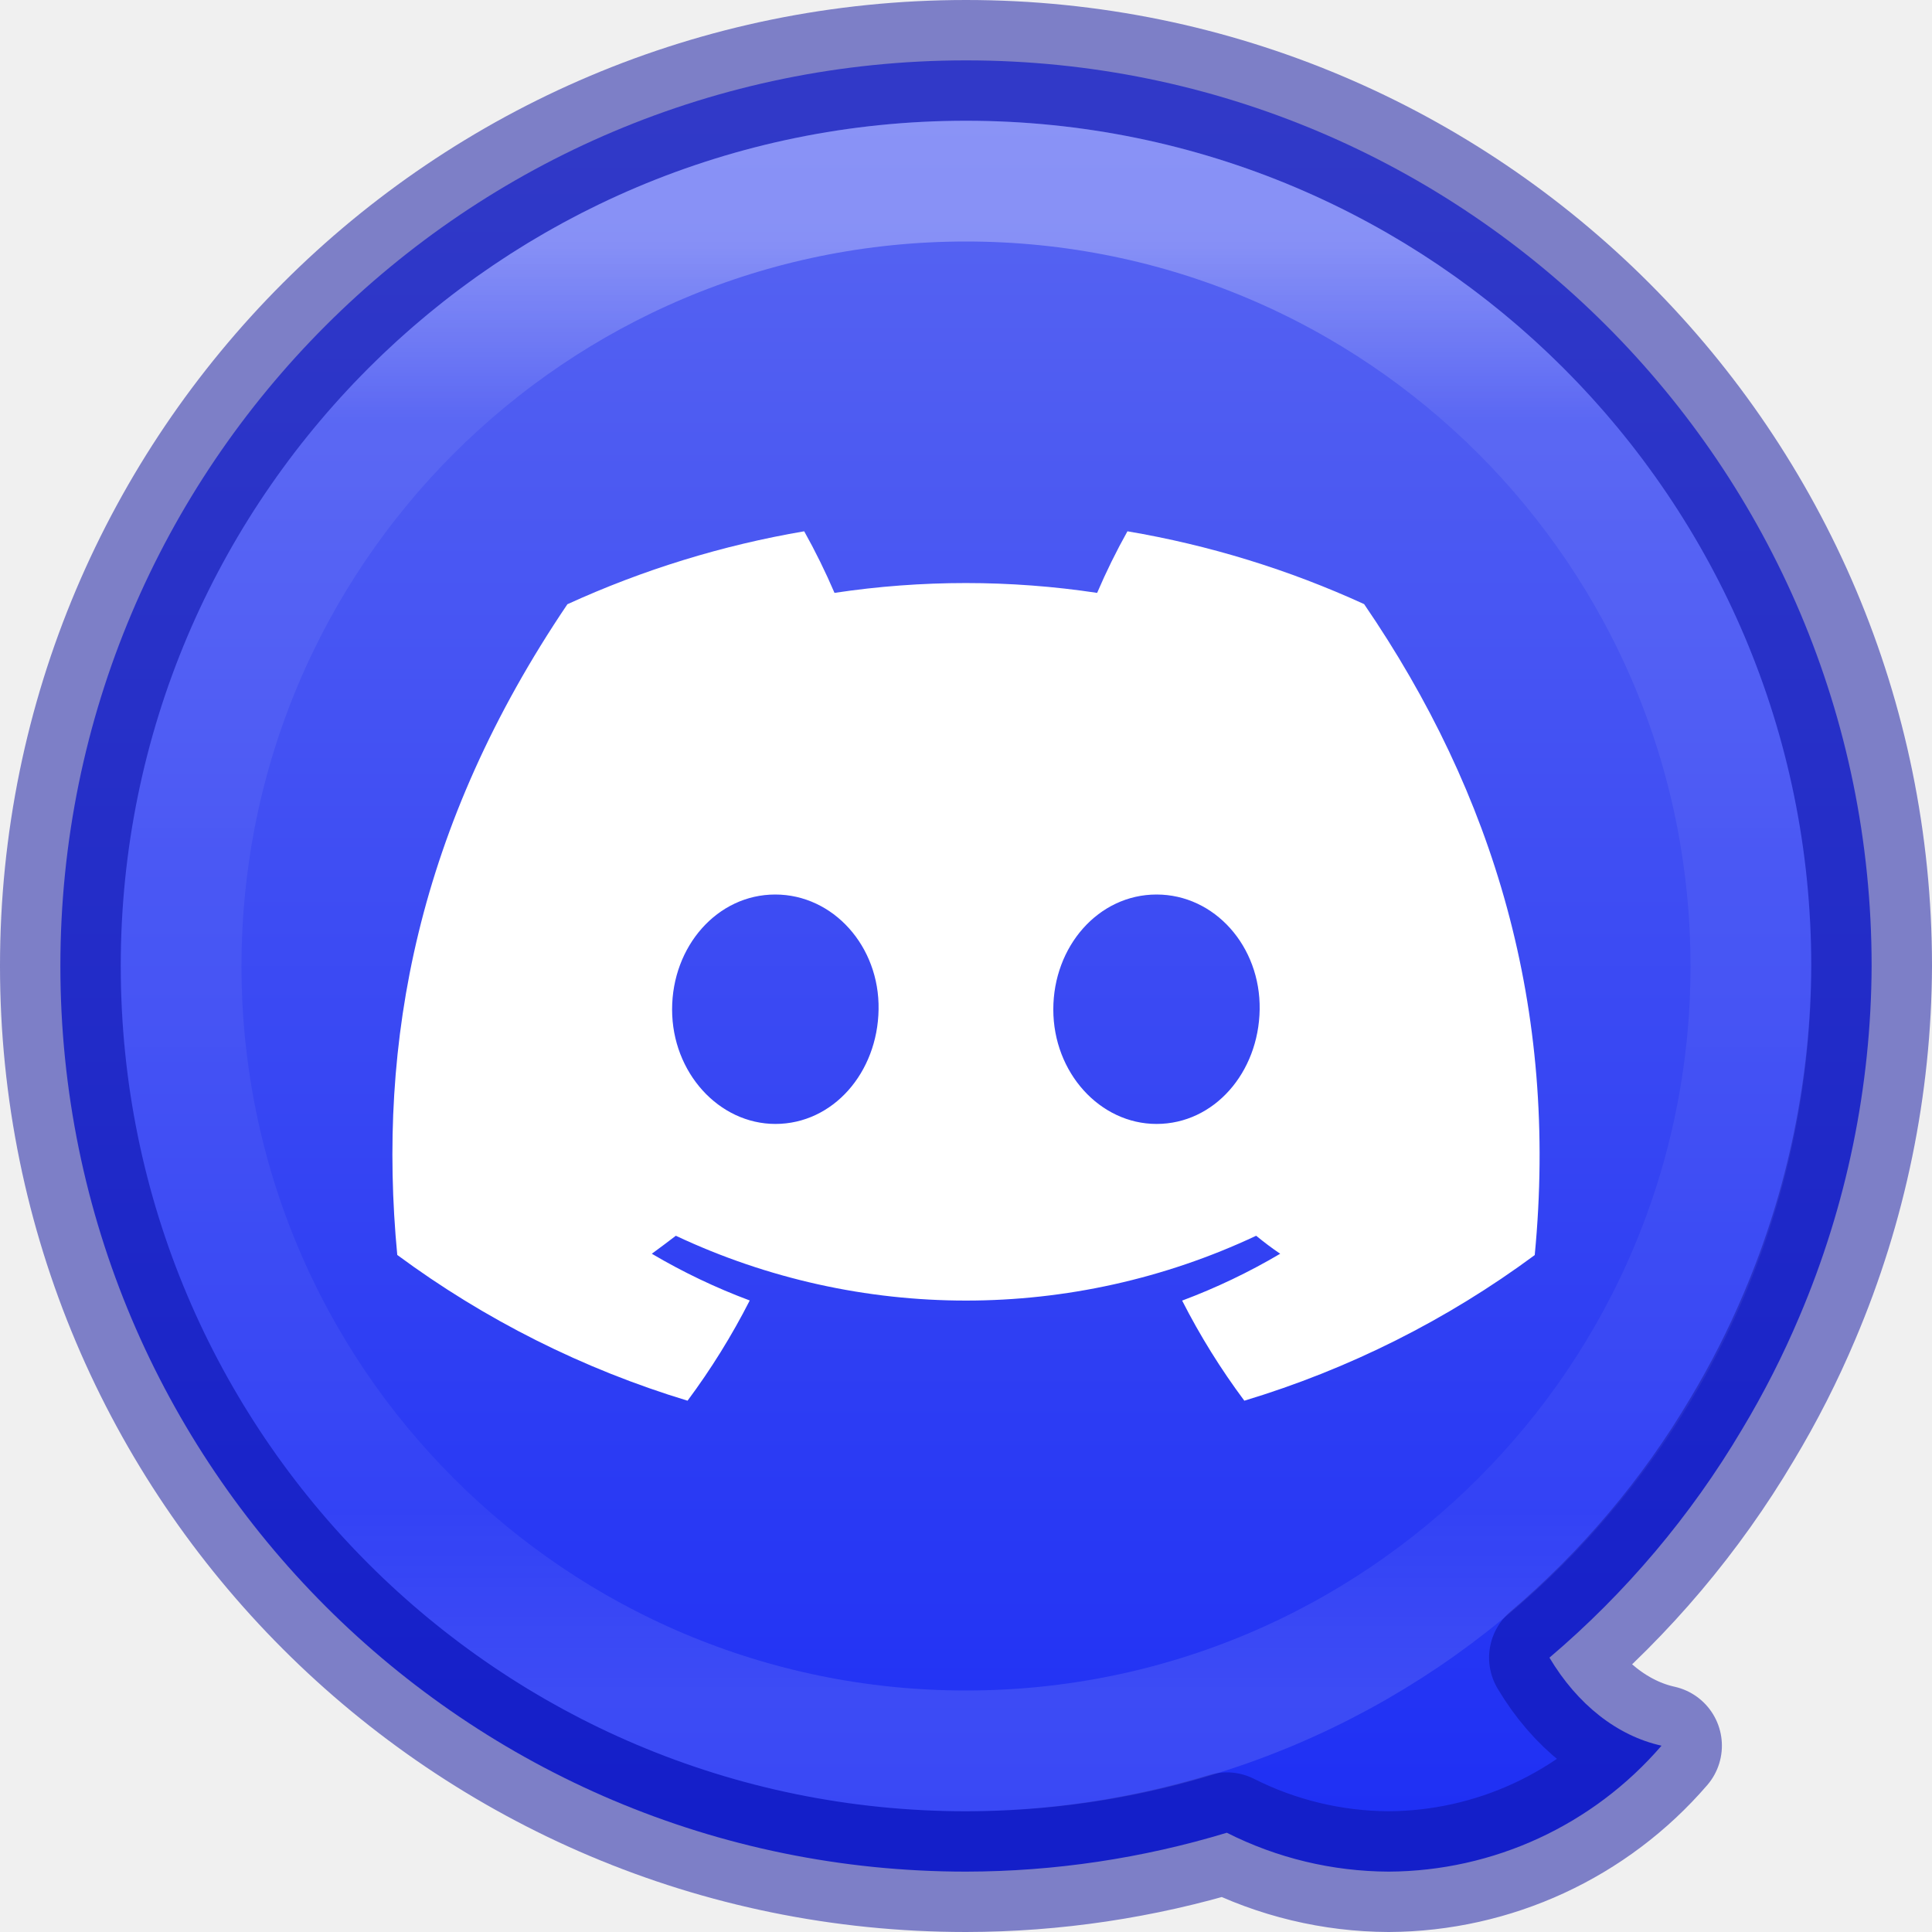
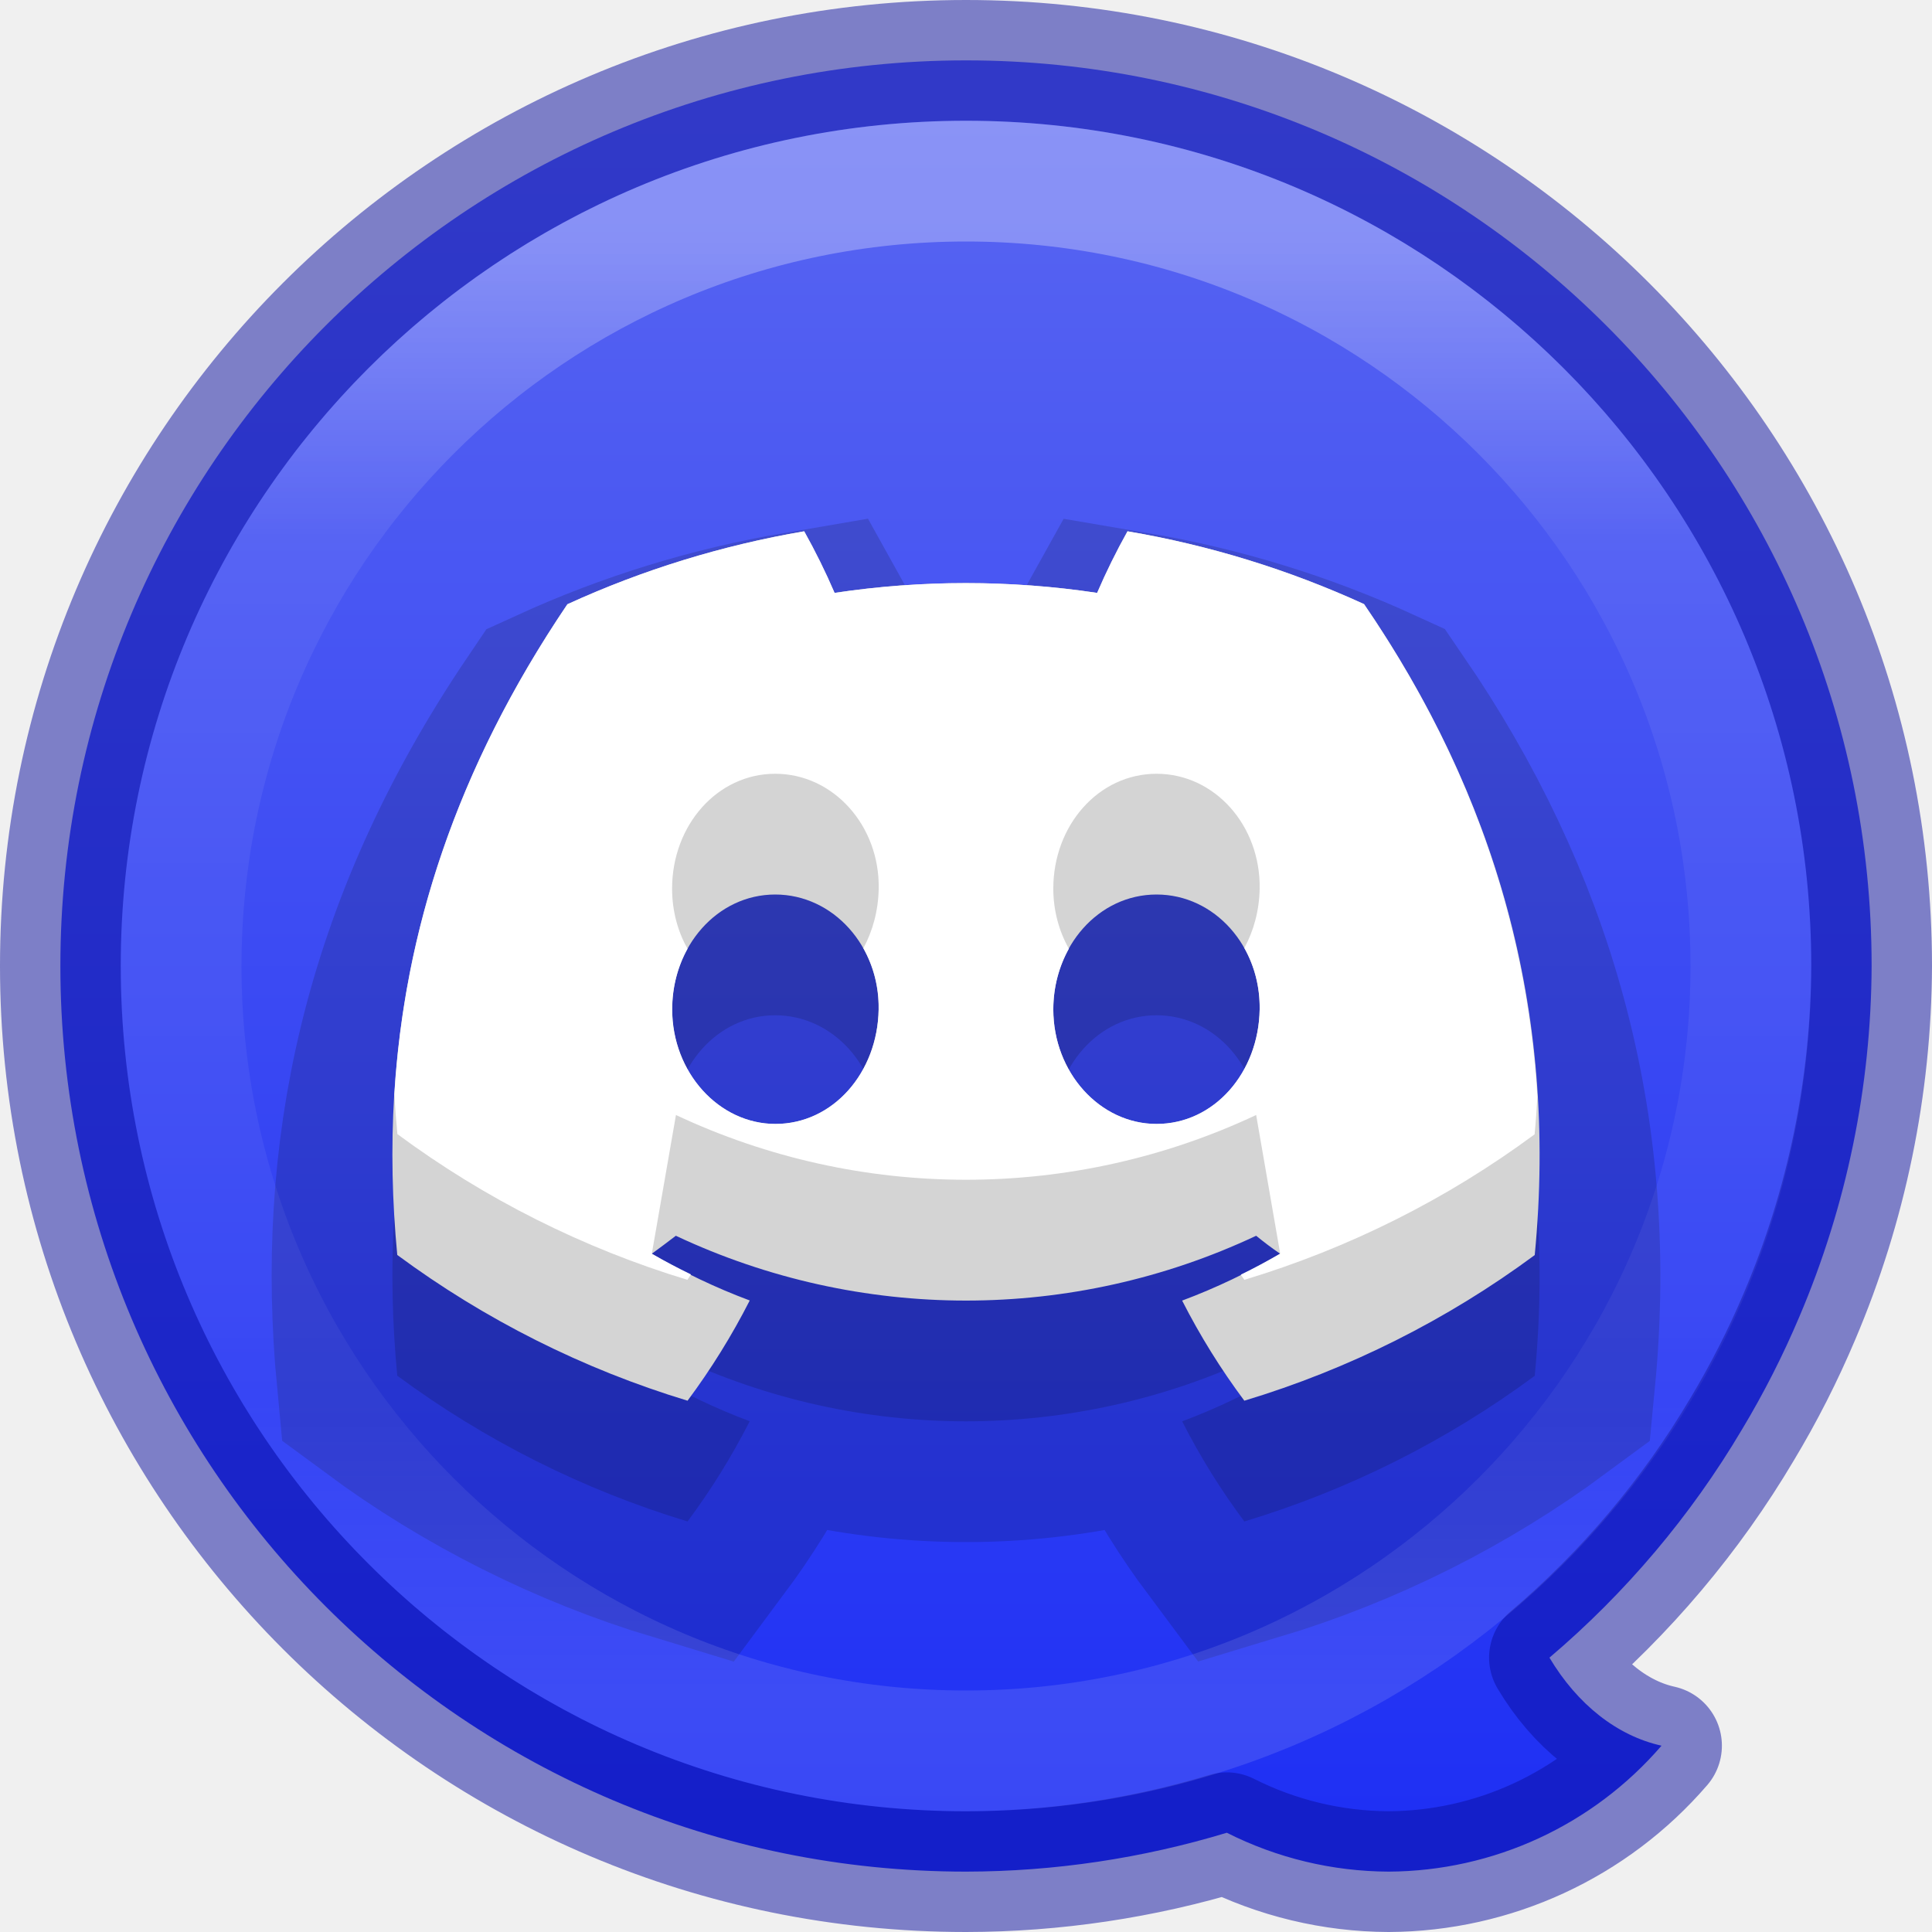
<svg xmlns="http://www.w3.org/2000/svg" xmlns:xlink="http://www.w3.org/1999/xlink" version="1.1" width="16" height="16" id="svg4372" xml:space="preserve">
  <defs id="defs4374">
    <linearGradient id="linearGradient10">
      <stop offset="0" style="stop-color:#ffffff;stop-opacity:1" id="stop7" />
-       <stop offset="0.125" style="stop-color:#ffffff;stop-opacity:0.235" id="stop8" />
-       <stop offset="0.875" style="stop-color:#ffffff;stop-opacity:0.157" id="stop9" />
+       <stop offset="0.208" style="stop-color:#ffffff;stop-opacity:0.235" id="stop8" />
+       <stop offset="0.8" style="stop-color:#ffffff;stop-opacity:0.157" id="stop9" />
      <stop offset="1" style="stop-color:#ffffff;stop-opacity:0.392" id="stop10" />
    </linearGradient>
    <style id="style1">.g{fill:#000;}.g,.h,.i{stroke-width:0px;}.h{fill:url(#e);}.i{fill:#fff;}</style>
    <style id="style1-7">.g{fill:#000;}.g,.h,.i{stroke-width:0px;}.h{fill:url(#e);}.i{fill:#fff;}</style>
    <style id="style1-5">.g{fill:#000;}.g,.h,.i{stroke-width:0px;}.h{fill:url(#e);}.i{fill:#fff;}</style>
    <style id="style1-53">.g{fill:#000;}.g,.h,.i{stroke-width:0px;}.h{fill:url(#e);}.i{fill:#fff;}</style>
    <style id="style1-6">.cls-1{fill:#fff;}</style>
    <style id="style1-67">.cls-1{fill:#fff;}</style>
    <linearGradient id="linearGradient2">
      <stop style="stop-color:#5865f2;stop-opacity:1;" offset="0" id="stop3-3" />
      <stop style="stop-color:#1f30f4;stop-opacity:1;" offset="1" id="stop4-5" />
    </linearGradient>
    <style id="style1-675">.g{fill:#000;}.g,.h,.i{stroke-width:0px;}.h{fill:url(#e);}.i{fill:#fff;}</style>
    <style id="style1-6-3">.cls-1{fill:#fff;}</style>
    <linearGradient xlink:href="#linearGradient10" id="linearGradient7" x1="8" y1="2" x2="8" y2="14" gradientUnits="userSpaceOnUse" />
    <linearGradient xlink:href="#linearGradient2" id="linearGradient12" x1="8" y1="1" x2="8" y2="15" gradientUnits="userSpaceOnUse" />
  </defs>
  <path d="M 8,0.5 C 3.858,0.5 0.5,3.858 0.5,8 0.5,12.142 3.858,15.5 8,15.5 8.732,15.499 9.46,15.39 10.16,15.178 10.576,15.388 11.034,15.498 11.5,15.5 c 0.869,-0.004 1.693,-0.385 2.26,-1.043 -0.366,-0.081 -0.697,-0.341 -0.928,-0.729 0.632,-0.537 1.171,-1.175 1.594,-1.889 0.181,-0.301 0.34,-0.614 0.477,-0.938 C 15.293,9.984 15.496,8.998 15.5,8 15.5,3.858 12.142,0.5 8,0.5 Z" style="opacity:1;fill:url(#linearGradient12);stroke:#0a0f9f;stroke-linejoin:round;stroke-opacity:0.5" id="path4" />
-   <path class="cls-1" d="m 11.297,5.003 a 7.857,7.857 0 0 0 -1.96,-0.603 5.384,5.384 0 0 0 -0.251,0.51 7.299,7.299 0 0 0 -2.175,0 A 5.408,5.408 0 0 0 6.66,4.4 7.912,7.912 0 0 0 4.699,5.004 C 3.458,6.84 3.122,8.629 3.29,10.393 v 0 a 7.9,7.9 0 0 0 2.404,1.207 5.806,5.806 0 0 0 0.515,-0.83 5.112,5.112 0 0 1 -0.811,-0.387 c 0.068,-0.049 0.134,-0.1 0.199,-0.149 a 5.647,5.647 0 0 0 4.806,0 c 0.065,0.053 0.132,0.104 0.199,0.149 a 5.132,5.132 0 0 1 -0.812,0.388 5.753,5.753 0 0 0 0.515,0.829 7.864,7.864 0 0 0 2.405,-1.206 v 0 C 12.907,8.348 12.373,6.575 11.297,5.003 Z M 6.422,9.308 c -0.468,0 -0.856,-0.425 -0.856,-0.948 0,-0.523 0.374,-0.952 0.854,-0.952 0.48,0 0.865,0.429 0.856,0.952 -0.008,0.523 -0.377,0.948 -0.855,0.948 z m 3.156,0 c -0.469,0 -0.855,-0.425 -0.855,-0.948 0,-0.523 0.374,-0.952 0.855,-0.952 0.481,0 0.862,0.429 0.854,0.952 -0.008,0.523 -0.377,0.948 -0.854,0.948 z" id="path1-5-2" style="fill:#ffffff;stroke-width:0.075" />
+   <path class="cls-1" d="m 11.297,6.003 a 7.857,7.857 0 0 0 -1.96,-0.603 5.384,5.384 0 0 0 -0.251,0.51 7.299,7.299 0 0 0 -2.175,0 A 5.408,5.408 0 0 0 6.66,5.4 7.912,7.912 0 0 0 4.699,6.004 C 3.458,7.84 3.122,9.629 3.29,11.393 v 0 a 7.9,7.9 0 0 0 2.404,1.207 5.806,5.806 0 0 0 0.515,-0.83 5.112,5.112 0 0 1 -0.811,-0.387 c 0.068,-0.049 0.134,-0.1 0.199,-0.149 a 5.647,5.647 0 0 0 4.806,0 c 0.065,0.053 0.132,0.104 0.199,0.149 a 5.132,5.132 0 0 1 -0.812,0.388 5.753,5.753 0 0 0 0.515,0.829 7.864,7.864 0 0 0 2.405,-1.206 v 0 C 12.907,9.348 12.373,7.575 11.297,6.003 Z M 6.422,10.308 c -0.468,0 -0.856,-0.425 -0.856,-0.948 0,-0.523 0.374,-0.952 0.854,-0.952 0.48,0 0.865,0.429 0.856,0.952 -0.008,0.523 -0.377,0.948 -0.855,0.948 z m 3.156,0 c -0.469,0 -0.855,-0.425 -0.855,-0.948 0,-0.523 0.374,-0.952 0.855,-0.952 0.481,0 0.862,0.429 0.854,0.952 -0.008,0.523 -0.377,0.948 -0.854,0.948 z" id="path3" style="fill:#000000;stroke-width:2;stroke:#000000;stroke-opacity:1;stroke-dasharray:none;opacity:0.15" />
+   <path class="cls-1" d="m 11.297,6.003 a 7.857,7.857 0 0 0 -1.96,-0.603 5.384,5.384 0 0 0 -0.251,0.51 7.299,7.299 0 0 0 -2.175,0 A 5.408,5.408 0 0 0 6.66,5.4 7.912,7.912 0 0 0 4.699,6.004 C 3.458,7.84 3.122,9.629 3.29,11.393 v 0 a 7.9,7.9 0 0 0 2.404,1.207 5.806,5.806 0 0 0 0.515,-0.83 5.112,5.112 0 0 1 -0.811,-0.387 c 0.068,-0.049 0.134,-0.1 0.199,-0.149 a 5.647,5.647 0 0 0 4.806,0 c 0.065,0.053 0.132,0.104 0.199,0.149 a 5.132,5.132 0 0 1 -0.812,0.388 5.753,5.753 0 0 0 0.515,0.829 7.864,7.864 0 0 0 2.405,-1.206 v 0 C 12.907,9.348 12.373,7.575 11.297,6.003 Z M 6.422,10.308 c -0.468,0 -0.856,-0.425 -0.856,-0.948 0,-0.523 0.374,-0.952 0.854,-0.952 0.48,0 0.865,0.429 0.856,0.952 -0.008,0.523 -0.377,0.948 -0.855,0.948 z m 3.156,0 c -0.469,0 -0.855,-0.425 -0.855,-0.948 0,-0.523 0.374,-0.952 0.855,-0.952 0.481,0 0.862,0.429 0.854,0.952 -0.008,0.523 -0.377,0.948 -0.854,0.948 z" id="path2" style="fill:#000000;stroke-width:0.075;opacity:0.15" />
+   <path class="cls-1" d="m 11.297,5.003 a 7.857,7.857 0 0 0 -1.96,-0.603 5.384,5.384 0 0 0 -0.251,0.51 7.299,7.299 0 0 0 -2.175,0 A 5.408,5.408 0 0 0 6.66,4.4 7.912,7.912 0 0 0 4.699,5.004 C 3.458,6.84 3.122,8.629 3.29,10.393 v 0 a 7.9,7.9 0 0 0 2.404,1.207 5.806,5.806 0 0 0 0.515,-0.83 5.112,5.112 0 0 1 -0.811,-0.387 c 0.068,-0.049 0.134,-0.1 0.199,-0.149 a 5.647,5.647 0 0 0 4.806,0 c 0.065,0.053 0.132,0.104 0.199,0.149 a 5.132,5.132 0 0 1 -0.812,0.388 5.753,5.753 0 0 0 0.515,0.829 7.864,7.864 0 0 0 2.405,-1.206 v 0 C 12.907,8.348 12.373,6.575 11.297,5.003 Z M 6.422,9.308 c -0.468,0 -0.856,-0.425 -0.856,-0.948 0,-0.523 0.374,-0.952 0.854,-0.952 0.48,0 0.865,0.429 0.856,0.952 -0.008,0.523 -0.377,0.948 -0.855,0.948 z m 3.156,0 c -0.469,0 -0.855,-0.425 -0.855,-0.948 0,-0.523 0.374,-0.952 0.855,-0.952 0.481,0 0.862,0.429 0.854,0.952 -0.008,0.523 -0.377,0.948 -0.854,0.948 z" id="path1-5-2" style="fill:#d4d4d4;stroke-width:0.075" />
  <circle style="opacity:0.3;fill:none;fill-opacity:1;stroke:url(#linearGradient7);stroke-linejoin:round;stroke-opacity:1" id="path5" cx="8" cy="8" r="6.5" />
+   <path id="path1" style="fill:#ffffff;stroke-width:0.075" class="cls-1" d="M 6.66,4.4 C 5.983,4.516 5.324,4.718 4.699,5.004 3.769,6.38 3.348,7.73 3.266,9.062 c 3.81e-5,6.498e-4 -3.82e-5,0.001 0,0.002 0.006,0.11 0.015,0.219 0.025,0.328 0.726,0.537 1.538,0.945 2.402,1.207 0.01,-0.015 0.02,-0.03 0.029,-0.045 C 5.613,10.501 5.504,10.444 5.398,10.383 L 5.598,9.234 c 1.522,0.715 3.283,0.715 4.805,0 l 0.199,1.148 c -0.107,0.062 -0.215,0.12 -0.326,0.174 0.01,0.014 0.019,0.029 0.029,0.043 0.865,-0.261 1.678,-0.668 2.404,-1.205 0.01,-0.104 0.017,-0.208 0.023,-0.311 -0.09,-1.505 -0.597,-2.854 -1.436,-4.08 C 10.673,4.718 10.014,4.515 9.338,4.4 9.245,4.566 9.161,4.736 9.086,4.91 8.365,4.802 7.633,4.802 6.912,4.91 6.837,4.736 6.753,4.566 6.66,4.4 Z M 6.42,6.408 c 0.48,0 0.866,0.428 0.857,0.951 -0.003,0.18 -0.049,0.35 -0.127,0.494 0.083,0.147 0.13,0.32 0.127,0.506 -0.008,0.523 -0.378,0.949 -0.855,0.949 -0.468,0 -0.855,-0.426 -0.855,-0.949 0,-0.184 0.046,-0.356 0.127,-0.502 C 5.612,7.713 5.566,7.541 5.566,7.359 c 0,-0.523 0.373,-0.951 0.854,-0.951 z m 3.158,0 c 0.481,0 0.862,0.428 0.854,0.951 -0.003,0.18 -0.049,0.349 -0.127,0.492 0.083,0.147 0.13,0.321 0.127,0.508 -0.008,0.523 -0.376,0.949 -0.854,0.949 -0.469,0 -0.855,-0.426 -0.855,-0.949 0,-0.184 0.048,-0.356 0.129,-0.502 C 8.771,7.713 8.723,7.542 8.723,7.359 c 0,-0.523 0.374,-0.951 0.855,-0.951 z" />
</svg>
